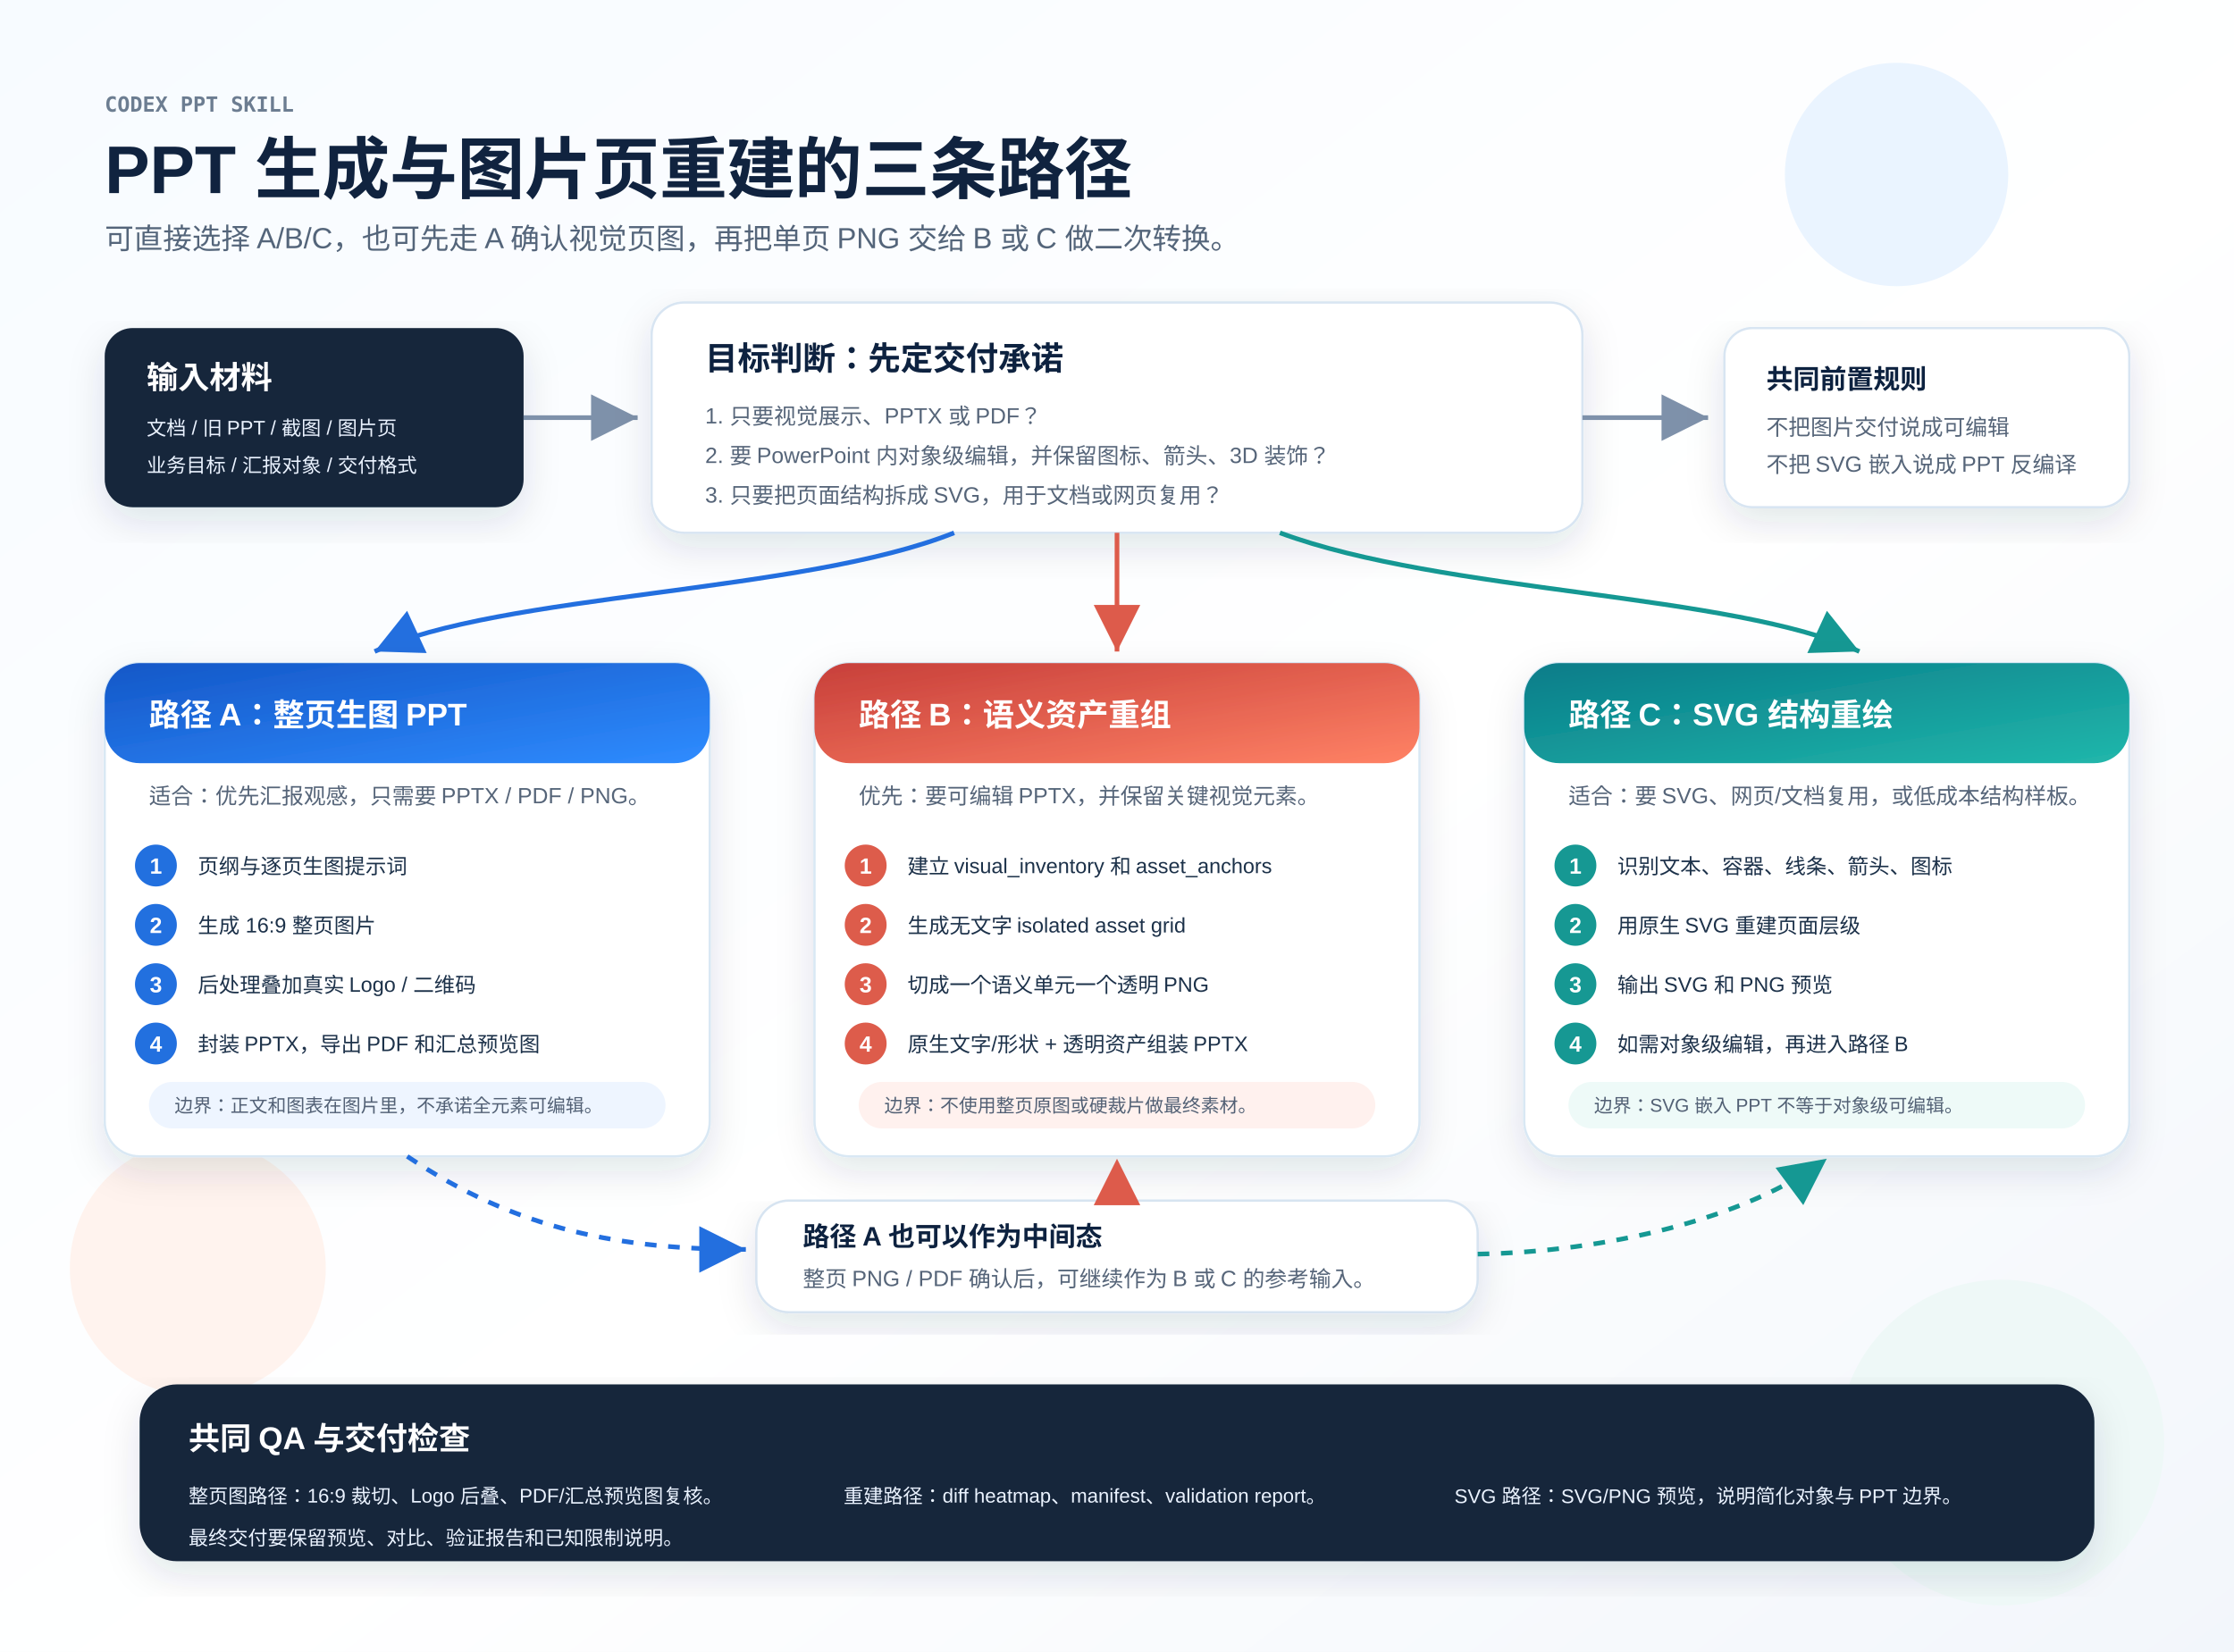
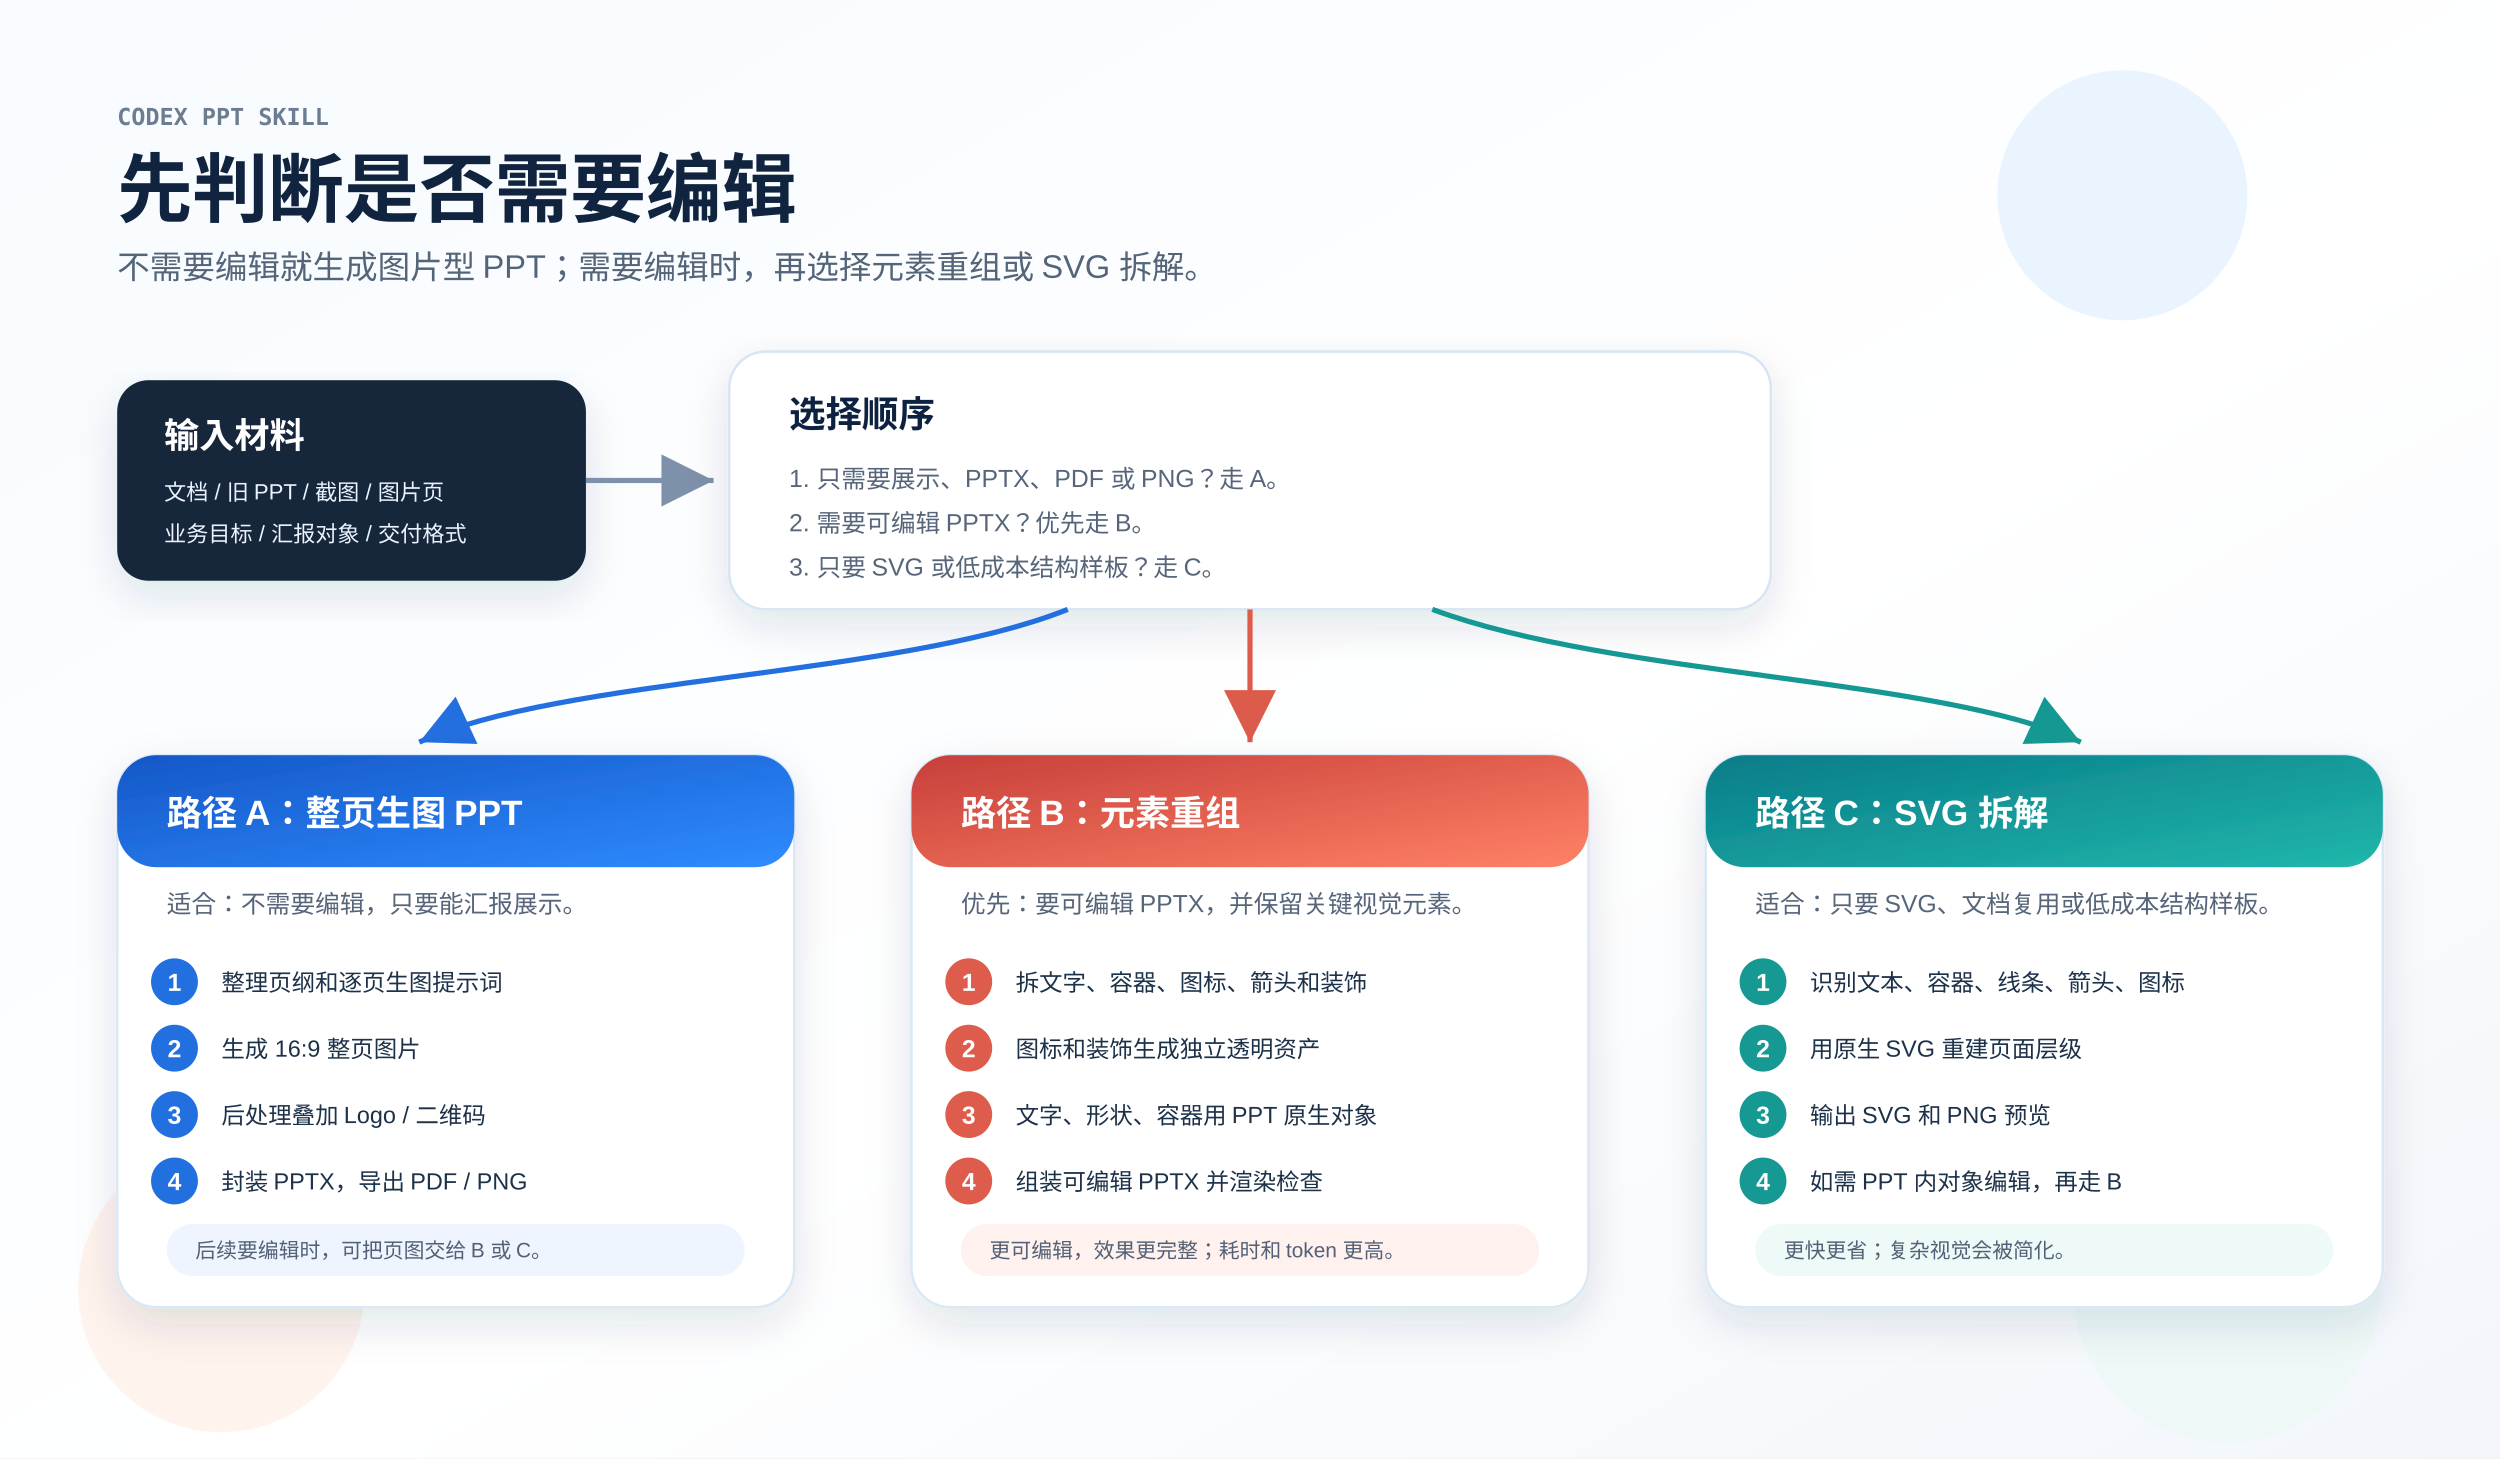
- <svg xmlns="http://www.w3.org/2000/svg" width="1920" height="1420" viewBox="0 0 1920 1420" role="img" aria-labelledby="title desc">
+ <svg xmlns="http://www.w3.org/2000/svg" width="1920" height="1120" viewBox="0 0 1920 1120" role="img" aria-labelledby="title desc">
  <defs>
    <linearGradient id="bg" x1="0" y1="0" x2="1" y2="1">
      <stop offset="0" stop-color="#f7fbff" />
-       <stop offset="0.55" stop-color="#ffffff" />
+       <stop offset="0.56" stop-color="#ffffff" />
      <stop offset="1" stop-color="#f2f6fb" />
    </linearGradient>
    <linearGradient id="blue" x1="0" y1="0" x2="1" y2="1">
      <stop offset="0" stop-color="#1457c7" />
      <stop offset="1" stop-color="#2f8cff" />
    </linearGradient>
+     <linearGradient id="coral" x1="0" y1="0" x2="1" y2="1">
+       <stop offset="0" stop-color="#c73f3a" />
+       <stop offset="1" stop-color="#ff8265" />
+     </linearGradient>
    <linearGradient id="teal" x1="0" y1="0" x2="1" y2="1">
      <stop offset="0" stop-color="#087c89" />
      <stop offset="1" stop-color="#21b7ab" />
-     </linearGradient>
-     <linearGradient id="coral" x1="0" y1="0" x2="1" y2="1">
-       <stop offset="0" stop-color="#c73f3a" />
-       <stop offset="1" stop-color="#ff8265" />
    </linearGradient>
    <filter id="shadow" x="-12%" y="-12%" width="124%" height="132%">
      <feDropShadow dx="0" dy="12" stdDeviation="16" flood-color="#16304f" flood-opacity="0.12" />
    </filter>
    <marker id="arrow" markerWidth="14" markerHeight="14" refX="12" refY="7" orient="auto" markerUnits="strokeWidth">
      <path d="M2,2 L12,7 L2,12 Z" fill="#7e91aa" />
    </marker>
    <marker id="arrowBlue" markerWidth="14" markerHeight="14" refX="12" refY="7" orient="auto" markerUnits="strokeWidth">
      <path d="M2,2 L12,7 L2,12 Z" fill="#236fdf" />
    </marker>
+     <marker id="arrowCoral" markerWidth="14" markerHeight="14" refX="12" refY="7" orient="auto" markerUnits="strokeWidth">
+       <path d="M2,2 L12,7 L2,12 Z" fill="#dd5b4b" />
+     </marker>
    <marker id="arrowTeal" markerWidth="14" markerHeight="14" refX="12" refY="7" orient="auto" markerUnits="strokeWidth">
      <path d="M2,2 L12,7 L2,12 Z" fill="#159893" />
-     </marker>
-     <marker id="arrowCoral" markerWidth="14" markerHeight="14" refX="12" refY="7" orient="auto" markerUnits="strokeWidth">
-       <path d="M2,2 L12,7 L2,12 Z" fill="#dd5b4b" />
    </marker>
    <style>
      .mono { font: 700 18px ui-monospace,SFMono-Regular,Menlo,Consolas,monospace; fill: #6c7d91; letter-spacing: 0; }
      .title { font: 800 58px -apple-system,BlinkMacSystemFont,"PingFang SC","Microsoft YaHei",Arial,sans-serif; fill: #10233f; letter-spacing: 0; }
      .subtitle { font: 400 25px -apple-system,BlinkMacSystemFont,"PingFang SC","Microsoft YaHei",Arial,sans-serif; fill: #54657a; letter-spacing: 0; }
      .section { font: 800 28px -apple-system,BlinkMacSystemFont,"PingFang SC","Microsoft YaHei",Arial,sans-serif; fill: #10233f; letter-spacing: 0; }
      .label { font: 700 23px -apple-system,BlinkMacSystemFont,"PingFang SC","Microsoft YaHei",Arial,sans-serif; fill: #10233f; letter-spacing: 0; }
      .body { font: 400 19px -apple-system,BlinkMacSystemFont,"PingFang SC","Microsoft YaHei",Arial,sans-serif; fill: #566579; letter-spacing: 0; }
-       .small { font: 400 16px -apple-system,BlinkMacSystemFont,"PingFang SC","Microsoft YaHei",Arial,sans-serif; fill: #657488; letter-spacing: 0; }
      .whiteTitle { font: 800 27px -apple-system,BlinkMacSystemFont,"PingFang SC","Microsoft YaHei",Arial,sans-serif; fill: #ffffff; letter-spacing: 0; }
      .whiteBody { font: 400 17px -apple-system,BlinkMacSystemFont,"PingFang SC","Microsoft YaHei",Arial,sans-serif; fill: #eaf3ff; letter-spacing: 0; }
      .stepNum { font: 800 19px -apple-system,BlinkMacSystemFont,"PingFang SC","Microsoft YaHei",Arial,sans-serif; fill: #ffffff; letter-spacing: 0; }
      .stepText { font: 500 18px -apple-system,BlinkMacSystemFont,"PingFang SC","Microsoft YaHei",Arial,sans-serif; fill: #1d314a; letter-spacing: 0; }
      .note { font: 500 16px -apple-system,BlinkMacSystemFont,"PingFang SC","Microsoft YaHei",Arial,sans-serif; fill: #526175; letter-spacing: 0; }
    </style>
  </defs>
-   <rect width="1920" height="1420" fill="url(#bg)" />
+   <rect width="1920" height="1120" fill="url(#bg)" />
  <circle cx="1630" cy="150" r="96" fill="#eaf4ff" />
-   <circle cx="1720" cy="1240" r="140" fill="#eef8f7" />
-   <circle cx="170" cy="1090" r="110" fill="#fff3ee" />
+   <circle cx="170" cy="990" r="110" fill="#fff3ee" />
+   <circle cx="1710" cy="990" r="118" fill="#eef8f7" />
  <text x="90" y="96" class="mono">CODEX PPT SKILL</text>
-   <text x="90" y="166" class="title">PPT 生成与图片页重建的三条路径</text>
-   <text x="90" y="214" class="subtitle">可直接选择 A/B/C，也可先走 A 确认视觉页图，再把单页 PNG 交给 B 或 C 做二次转换。</text>
+   <text x="90" y="166" class="title">先判断是否需要编辑</text>
+   <text x="90" y="214" class="subtitle">不需要编辑就生成图片型 PPT；需要编辑时，再选择元素重组或 SVG 拆解。</text>
  <g filter="url(#shadow)">
-     <rect x="90" y="282" width="360" height="154" rx="24" fill="#17253b" />
-     <text x="126" y="334" class="whiteTitle">输入材料</text>
-     <text x="126" y="374" class="whiteBody">文档 / 旧 PPT / 截图 / 图片页</text>
-     <text x="126" y="406" class="whiteBody">业务目标 / 汇报对象 / 交付格式</text>
+     <rect x="90" y="292" width="360" height="154" rx="24" fill="#17253b" />
+     <text x="126" y="344" class="whiteTitle">输入材料</text>
+     <text x="126" y="384" class="whiteBody">文档 / 旧 PPT / 截图 / 图片页</text>
+     <text x="126" y="416" class="whiteBody">业务目标 / 汇报对象 / 交付格式</text>
  </g>
-   <path d="M450 359 H548" stroke="#7e91aa" stroke-width="4" fill="none" marker-end="url(#arrow)" />
+   <path d="M450 369 H548" stroke="#7e91aa" stroke-width="4" fill="none" marker-end="url(#arrow)" />
  <g filter="url(#shadow)">
-     <rect x="560" y="260" width="800" height="198" rx="28" fill="#ffffff" stroke="#d8e5f2" stroke-width="2" />
-     <text x="606" y="318" class="section">目标判断：先定交付承诺</text>
-     <text x="606" y="364" class="body">1. 只要视觉展示、PPTX 或 PDF？</text>
-     <text x="606" y="398" class="body">2. 要 PowerPoint 内对象级编辑，并保留图标、箭头、3D 装饰？</text>
-     <text x="606" y="432" class="body">3. 只要把页面结构拆成 SVG，用于文档或网页复用？</text>
+     <rect x="560" y="270" width="800" height="198" rx="28" fill="#ffffff" stroke="#d8e5f2" stroke-width="2" />
+     <text x="606" y="328" class="section">选择顺序</text>
+     <text x="606" y="374" class="body">1. 只需要展示、PPTX、PDF 或 PNG？走 A。</text>
+     <text x="606" y="408" class="body">2. 需要可编辑 PPTX？优先走 B。</text>
+     <text x="606" y="442" class="body">3. 只要 SVG 或低成本结构样板？走 C。</text>
  </g>
-   <path d="M1360 359 H1468" stroke="#7e91aa" stroke-width="4" fill="none" marker-end="url(#arrow)" />
+   <path d="M820 468 C690 520 430 520 322 570" stroke="#236fdf" stroke-width="4" fill="none" marker-end="url(#arrowBlue)" />
+   <path d="M960 468 C960 518 960 530 960 570" stroke="#dd5b4b" stroke-width="4" fill="none" marker-end="url(#arrowCoral)" />
+   <path d="M1100 468 C1240 520 1490 520 1598 570" stroke="#159893" stroke-width="4" fill="none" marker-end="url(#arrowTeal)" />
  <g filter="url(#shadow)">
-     <rect x="1482" y="282" width="348" height="154" rx="24" fill="#ffffff" stroke="#d8e5f2" stroke-width="2" />
-     <text x="1518" y="334" class="label">共同前置规则</text>
-     <text x="1518" y="374" class="body">不把图片交付说成可编辑</text>
-     <text x="1518" y="406" class="body">不把 SVG 嵌入说成 PPT 反编译</text>
-   </g>
-   <path d="M820 458 C690 510 430 510 322 560" stroke="#236fdf" stroke-width="4" fill="none" marker-end="url(#arrowBlue)" />
-   <path d="M960 458 C960 508 960 520 960 560" stroke="#dd5b4b" stroke-width="4" fill="none" marker-end="url(#arrowCoral)" />
-   <path d="M1100 458 C1240 510 1490 510 1598 560" stroke="#159893" stroke-width="4" fill="none" marker-end="url(#arrowTeal)" />
-   <g filter="url(#shadow)">
-     <rect x="90" y="570" width="520" height="424" rx="30" fill="#ffffff" stroke="#d9e8f4" stroke-width="2" />
-     <rect x="90" y="570" width="520" height="86" rx="30" fill="url(#blue)" />
-     <text x="128" y="624" class="whiteTitle">路径 A：整页生图 PPT</text>
-     <text x="128" y="691" class="body">适合：优先汇报观感，只需要 PPTX / PDF / PNG。</text>
-     <circle cx="134" cy="744" r="18" fill="#236fdf" />
-     <text x="134" y="751" text-anchor="middle" class="stepNum">1</text>
-     <text x="170" y="751" class="stepText">页纲与逐页生图提示词</text>
-     <circle cx="134" cy="795" r="18" fill="#236fdf" />
-     <text x="134" y="802" text-anchor="middle" class="stepNum">2</text>
-     <text x="170" y="802" class="stepText">生成 16:9 整页图片</text>
-     <circle cx="134" cy="846" r="18" fill="#236fdf" />
-     <text x="134" y="853" text-anchor="middle" class="stepNum">3</text>
-     <text x="170" y="853" class="stepText">后处理叠加真实 Logo / 二维码</text>
-     <circle cx="134" cy="897" r="18" fill="#236fdf" />
-     <text x="134" y="904" text-anchor="middle" class="stepNum">4</text>
-     <text x="170" y="904" class="stepText">封装 PPTX，导出 PDF 和汇总预览图</text>
-     <rect x="128" y="930" width="444" height="40" rx="20" fill="#eef5ff" />
-     <text x="150" y="956" class="note">边界：正文和图表在图片里，不承诺全元素可编辑。</text>
+     <rect x="90" y="580" width="520" height="424" rx="30" fill="#ffffff" stroke="#d9e8f4" stroke-width="2" />
+     <rect x="90" y="580" width="520" height="86" rx="30" fill="url(#blue)" />
+     <text x="128" y="634" class="whiteTitle">路径 A：整页生图 PPT</text>
+     <text x="128" y="701" class="body">适合：不需要编辑，只要能汇报展示。</text>
+     <circle cx="134" cy="754" r="18" fill="#236fdf" />
+     <text x="134" y="761" text-anchor="middle" class="stepNum">1</text>
+     <text x="170" y="761" class="stepText">整理页纲和逐页生图提示词</text>
+     <circle cx="134" cy="805" r="18" fill="#236fdf" />
+     <text x="134" y="812" text-anchor="middle" class="stepNum">2</text>
+     <text x="170" y="812" class="stepText">生成 16:9 整页图片</text>
+     <circle cx="134" cy="856" r="18" fill="#236fdf" />
+     <text x="134" y="863" text-anchor="middle" class="stepNum">3</text>
+     <text x="170" y="863" class="stepText">后处理叠加 Logo / 二维码</text>
+     <circle cx="134" cy="907" r="18" fill="#236fdf" />
+     <text x="134" y="914" text-anchor="middle" class="stepNum">4</text>
+     <text x="170" y="914" class="stepText">封装 PPTX，导出 PDF / PNG</text>
+     <rect x="128" y="940" width="444" height="40" rx="20" fill="#eef5ff" />
+     <text x="150" y="966" class="note">后续要编辑时，可把页图交给 B 或 C。</text>
  </g>
  <g filter="url(#shadow)">
-     <rect x="700" y="570" width="520" height="424" rx="30" fill="#ffffff" stroke="#d9e8f4" stroke-width="2" />
-     <rect x="700" y="570" width="520" height="86" rx="30" fill="url(#coral)" />
-     <text x="738" y="624" class="whiteTitle">路径 B：语义资产重组</text>
-     <text x="738" y="691" class="body">优先：要可编辑 PPTX，并保留关键视觉元素。</text>
-     <circle cx="744" cy="744" r="18" fill="#dd5b4b" />
-     <text x="744" y="751" text-anchor="middle" class="stepNum">1</text>
-     <text x="780" y="751" class="stepText">建立 visual_inventory 和 asset_anchors</text>
-     <circle cx="744" cy="795" r="18" fill="#dd5b4b" />
-     <text x="744" y="802" text-anchor="middle" class="stepNum">2</text>
-     <text x="780" y="802" class="stepText">生成无文字 isolated asset grid</text>
-     <circle cx="744" cy="846" r="18" fill="#dd5b4b" />
-     <text x="744" y="853" text-anchor="middle" class="stepNum">3</text>
-     <text x="780" y="853" class="stepText">切成一个语义单元一个透明 PNG</text>
-     <circle cx="744" cy="897" r="18" fill="#dd5b4b" />
-     <text x="744" y="904" text-anchor="middle" class="stepNum">4</text>
-     <text x="780" y="904" class="stepText">原生文字/形状 + 透明资产组装 PPTX</text>
-     <rect x="738" y="930" width="444" height="40" rx="20" fill="#fff1ee" />
-     <text x="760" y="956" class="note">边界：不使用整页原图或硬裁片做最终素材。</text>
+     <rect x="700" y="580" width="520" height="424" rx="30" fill="#ffffff" stroke="#d9e8f4" stroke-width="2" />
+     <rect x="700" y="580" width="520" height="86" rx="30" fill="url(#coral)" />
+     <text x="738" y="634" class="whiteTitle">路径 B：元素重组</text>
+     <text x="738" y="701" class="body">优先：要可编辑 PPTX，并保留关键视觉元素。</text>
+     <circle cx="744" cy="754" r="18" fill="#dd5b4b" />
+     <text x="744" y="761" text-anchor="middle" class="stepNum">1</text>
+     <text x="780" y="761" class="stepText">拆文字、容器、图标、箭头和装饰</text>
+     <circle cx="744" cy="805" r="18" fill="#dd5b4b" />
+     <text x="744" y="812" text-anchor="middle" class="stepNum">2</text>
+     <text x="780" y="812" class="stepText">图标和装饰生成独立透明资产</text>
+     <circle cx="744" cy="856" r="18" fill="#dd5b4b" />
+     <text x="744" y="863" text-anchor="middle" class="stepNum">3</text>
+     <text x="780" y="863" class="stepText">文字、形状、容器用 PPT 原生对象</text>
+     <circle cx="744" cy="907" r="18" fill="#dd5b4b" />
+     <text x="744" y="914" text-anchor="middle" class="stepNum">4</text>
+     <text x="780" y="914" class="stepText">组装可编辑 PPTX 并渲染检查</text>
+     <rect x="738" y="940" width="444" height="40" rx="20" fill="#fff1ee" />
+     <text x="760" y="966" class="note">更可编辑，效果更完整；耗时和 token 更高。</text>
  </g>
  <g filter="url(#shadow)">
-     <rect x="1310" y="570" width="520" height="424" rx="30" fill="#ffffff" stroke="#d9e8f4" stroke-width="2" />
-     <rect x="1310" y="570" width="520" height="86" rx="30" fill="url(#teal)" />
-     <text x="1348" y="624" class="whiteTitle">路径 C：SVG 结构重绘</text>
-     <text x="1348" y="691" class="body">适合：要 SVG、网页/文档复用，或低成本结构样板。</text>
-     <circle cx="1354" cy="744" r="18" fill="#159893" />
-     <text x="1354" y="751" text-anchor="middle" class="stepNum">1</text>
-     <text x="1390" y="751" class="stepText">识别文本、容器、线条、箭头、图标</text>
-     <circle cx="1354" cy="795" r="18" fill="#159893" />
-     <text x="1354" y="802" text-anchor="middle" class="stepNum">2</text>
-     <text x="1390" y="802" class="stepText">用原生 SVG 重建页面层级</text>
-     <circle cx="1354" cy="846" r="18" fill="#159893" />
-     <text x="1354" y="853" text-anchor="middle" class="stepNum">3</text>
-     <text x="1390" y="853" class="stepText">输出 SVG 和 PNG 预览</text>
-     <circle cx="1354" cy="897" r="18" fill="#159893" />
-     <text x="1354" y="904" text-anchor="middle" class="stepNum">4</text>
-     <text x="1390" y="904" class="stepText">如需对象级编辑，再进入路径 B</text>
-     <rect x="1348" y="930" width="444" height="40" rx="20" fill="#eefaf8" />
-     <text x="1370" y="956" class="note">边界：SVG 嵌入 PPT 不等于对象级可编辑。</text>
-   </g>
-   <path d="M350 994 C445 1058 535 1074 641 1074" stroke="#236fdf" stroke-width="4" stroke-dasharray="10 10" fill="none" marker-end="url(#arrowBlue)" />
-   <g filter="url(#shadow)">
-     <rect x="650" y="1032" width="620" height="96" rx="28" fill="#ffffff" stroke="#d7e4f1" stroke-width="2" />
-     <text x="690" y="1071" class="label">路径 A 也可以作为中间态</text>
-     <text x="690" y="1106" class="body">整页 PNG / PDF 确认后，可继续作为 B 或 C 的参考输入。</text>
-   </g>
-   <path d="M960 1032 C960 1018 960 1008 960 996" stroke="#dd5b4b" stroke-width="4" stroke-dasharray="10 10" fill="none" marker-end="url(#arrowCoral)" />
-   <path d="M1270 1078 C1380 1076 1500 1048 1570 996" stroke="#159893" stroke-width="4" stroke-dasharray="10 10" fill="none" marker-end="url(#arrowTeal)" />
-   <g filter="url(#shadow)">
-     <rect x="120" y="1190" width="1680" height="152" rx="32" fill="#17253b" />
-     <text x="162" y="1246" class="whiteTitle">共同 QA 与交付检查</text>
-     <text x="162" y="1292" class="whiteBody">整页图路径：16:9 裁切、Logo 后叠、PDF/汇总预览图复核。</text>
-     <text x="725" y="1292" class="whiteBody">重建路径：diff heatmap、manifest、validation report。</text>
-     <text x="1250" y="1292" class="whiteBody">SVG 路径：SVG/PNG 预览，说明简化对象与 PPT 边界。</text>
-     <text x="162" y="1328" class="whiteBody">最终交付要保留预览、对比、验证报告和已知限制说明。</text>
+     <rect x="1310" y="580" width="520" height="424" rx="30" fill="#ffffff" stroke="#d9e8f4" stroke-width="2" />
+     <rect x="1310" y="580" width="520" height="86" rx="30" fill="url(#teal)" />
+     <text x="1348" y="634" class="whiteTitle">路径 C：SVG 拆解</text>
+     <text x="1348" y="701" class="body">适合：只要 SVG、文档复用或低成本结构样板。</text>
+     <circle cx="1354" cy="754" r="18" fill="#159893" />
+     <text x="1354" y="761" text-anchor="middle" class="stepNum">1</text>
+     <text x="1390" y="761" class="stepText">识别文本、容器、线条、箭头、图标</text>
+     <circle cx="1354" cy="805" r="18" fill="#159893" />
+     <text x="1354" y="812" text-anchor="middle" class="stepNum">2</text>
+     <text x="1390" y="812" class="stepText">用原生 SVG 重建页面层级</text>
+     <circle cx="1354" cy="856" r="18" fill="#159893" />
+     <text x="1354" y="863" text-anchor="middle" class="stepNum">3</text>
+     <text x="1390" y="863" class="stepText">输出 SVG 和 PNG 预览</text>
+     <circle cx="1354" cy="907" r="18" fill="#159893" />
+     <text x="1354" y="914" text-anchor="middle" class="stepNum">4</text>
+     <text x="1390" y="914" class="stepText">如需 PPT 内对象编辑，再走 B</text>
+     <rect x="1348" y="940" width="444" height="40" rx="20" fill="#eefaf8" />
+     <text x="1370" y="966" class="note">更快更省；复杂视觉会被简化。</text>
  </g>
</svg>
